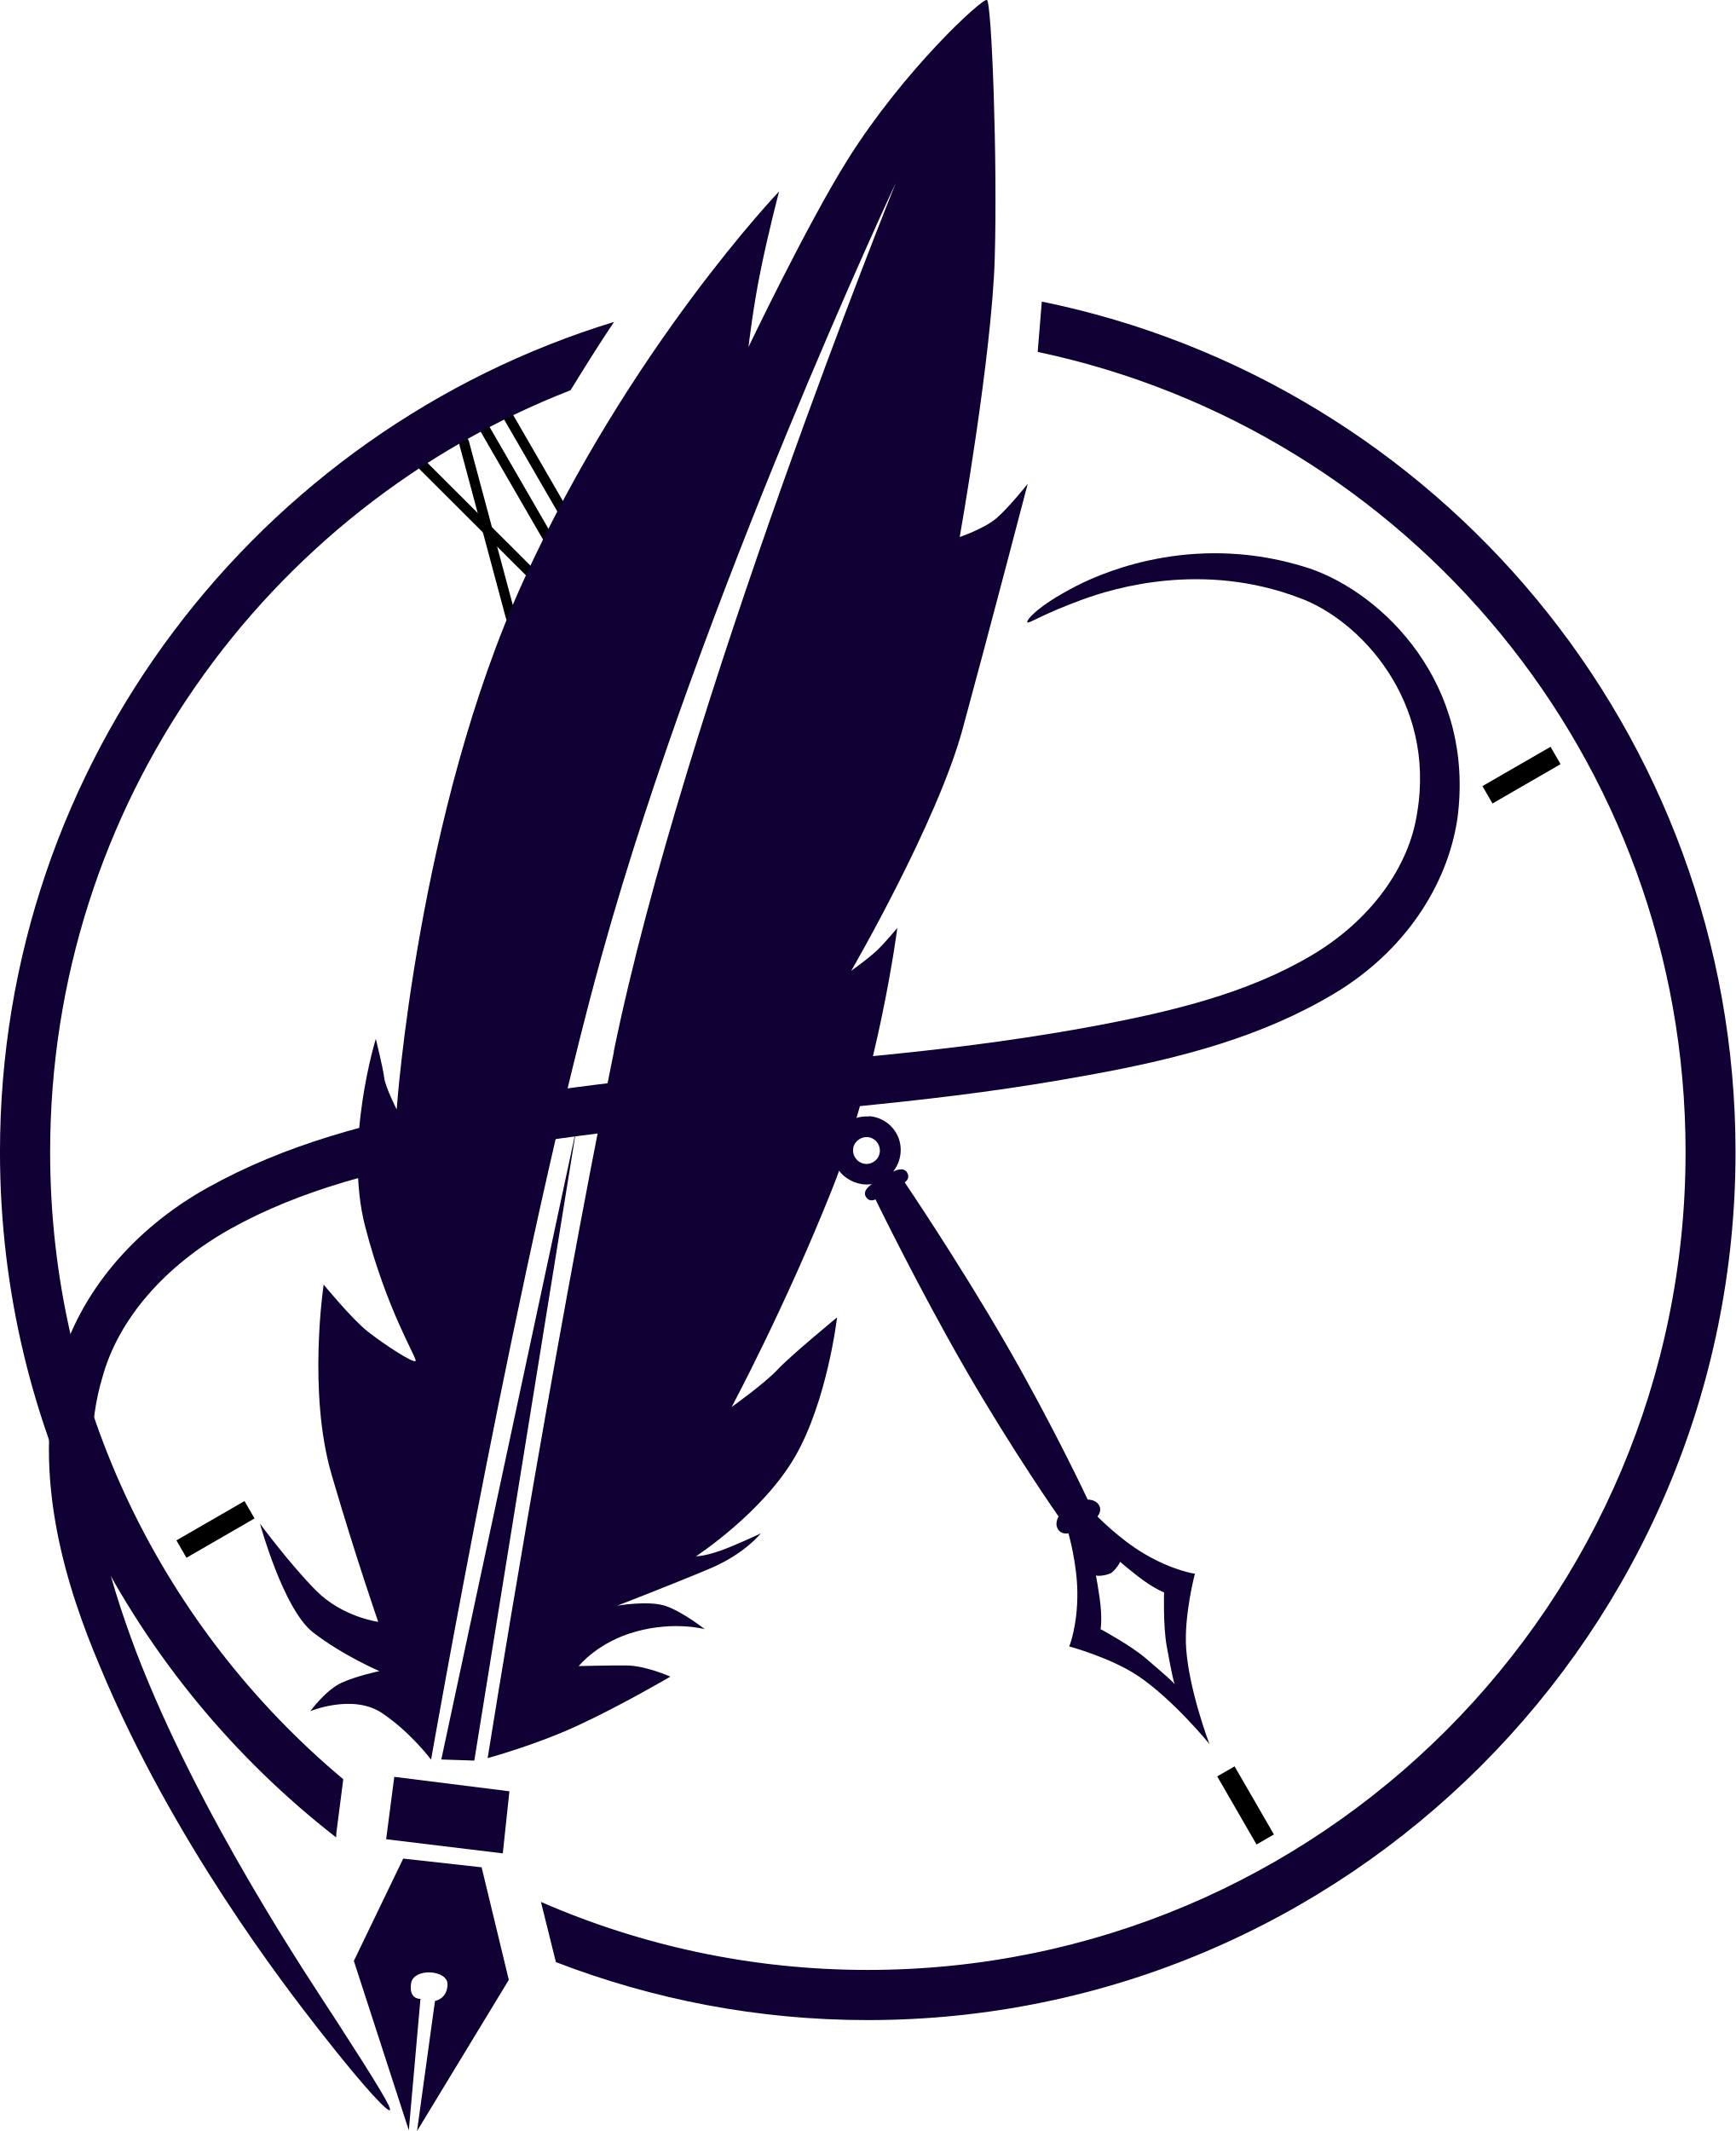
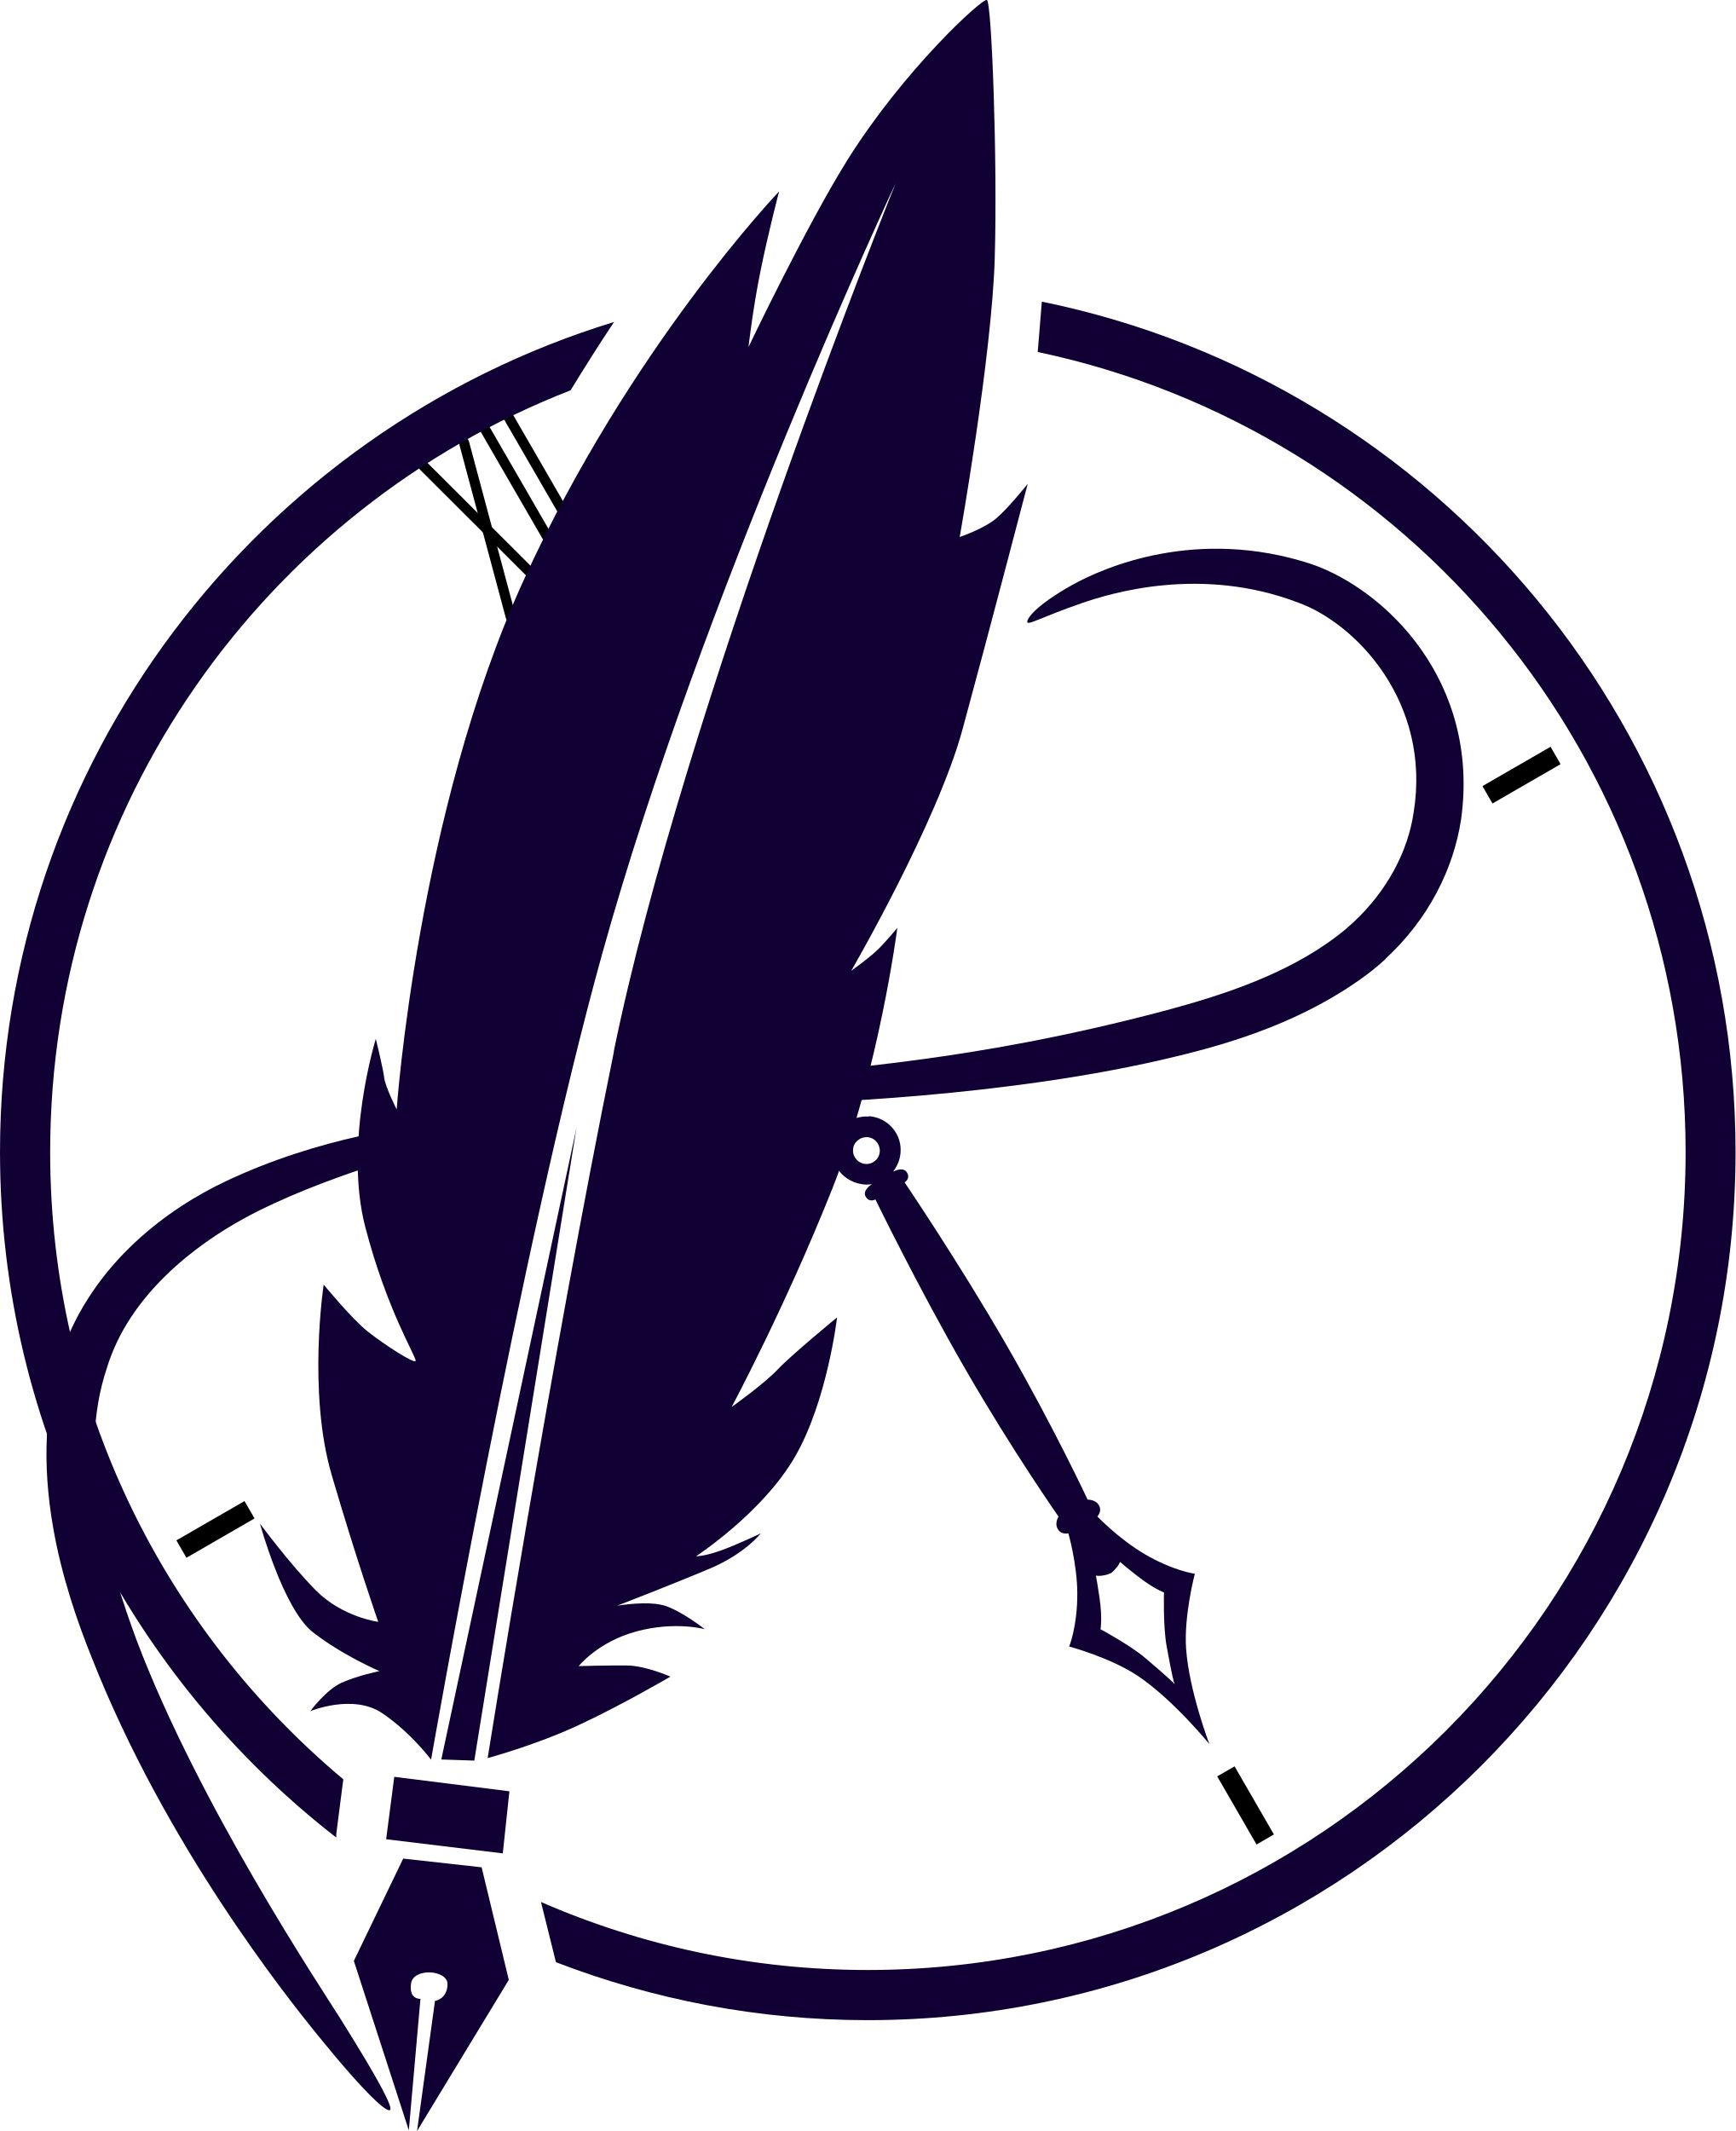
<svg xmlns="http://www.w3.org/2000/svg" width="17.306mm" height="21.244mm" viewBox="0 0 17.306 21.244" version="1.1" id="svg1" xml:space="preserve">
  <defs id="defs1" />
  <g id="layer1" transform="translate(-551.2322,-49.05064)">
-     <g id="g285" transform="rotate(90,569.0671,51.36253)" style="stroke-width:0.2;stroke-dasharray:none;fill:#100033;fill-opacity:1">
-       <path style="fill:#100033;fill-opacity:1;stroke:#000000;stroke-width:0.2;stroke-linecap:butt;stroke-linejoin:miter;stroke-dasharray:none;stroke-opacity:1" d="m 585.093,56.582 -0.679,0.392" id="path285" />
-     </g>
-     <circle style="fill:none;fill-opacity:1;stroke:#000000;stroke-width:0.01;stroke-linecap:round;stroke-linejoin:round;stroke-dasharray:none;stroke-opacity:1" id="circle285" cx="559.885" cy="60.536" r="0.298" />
-     <g id="g289" transform="matrix(1.102302,-0.6352629,0.6364142,1.100308,-17.7722,307.8971)" style="stroke:#000000;stroke-width:0.786;stroke-linecap:round;stroke-linejoin:round;stroke-opacity:1;fill:#100033;fill-opacity:1">
-       <path style="fill:#100033;fill-opacity:1;stroke:#000000;stroke-width:0.079;stroke-linecap:round;stroke-linejoin:round;stroke-dasharray:none;stroke-opacity:1" d="m 490.058,51.908 0.367,1.368" id="path286" />
-       <path style="fill:#100033;fill-opacity:1;stroke:#000000;stroke-width:0.079;stroke-linecap:round;stroke-linejoin:round;stroke-dasharray:none;stroke-opacity:1" d="m 490.425,51.908 -0.367,1.368" id="path287" />
-       <path style="fill:#100033;fill-opacity:1;stroke:#000000;stroke-width:0.079;stroke-linecap:round;stroke-linejoin:round;stroke-dasharray:none;stroke-opacity:1" d="M 490.62,51.908 V 53.276" id="path288" />
-       <path style="fill:#100033;fill-opacity:1;stroke:#000000;stroke-width:0.079;stroke-linecap:round;stroke-linejoin:round;stroke-dasharray:none;stroke-opacity:1" d="M 490.827,51.908 V 53.276" id="path289" />
-     </g>
-     <path id="path290" style="fill:#100033;fill-opacity:1;stroke:none;stroke-width:0.1;stroke-linecap:round;stroke-linejoin:round;stroke-dasharray:none;stroke-opacity:1" d="m 559.896,60.181 c -0.022,-0.002 -0.044,-6.5e-4 -0.066,0.002 -0.022,0.003 -0.044,0.007 -0.065,0.014 -0.021,0.007 -0.043,0.016 -0.062,0.028 -0.02,0.012 -0.039,0.025 -0.056,0.04 -0.034,0.03 -0.06,0.066 -0.08,0.105 -0.019,0.039 -0.031,0.082 -0.034,0.126 -0.005,0.065 0.009,0.133 0.044,0.193 0.018,0.031 0.04,0.058 0.066,0.081 0.007,0.006 0.015,0.012 0.023,0.018 0.006,0.004 0.011,0.009 0.018,0.013 1.1e-4,7.5e-5 4e-4,-7.5e-5 5.1e-4,0 0.042,0.028 0.09,0.046 0.14,0.054 0.017,0.003 0.034,0.004 0.051,0.004 0.017,-3.4e-5 0.034,-0.002 0.051,-0.004 0,0 -0.099,0.06 -0.062,0.124 0.037,0.064 0.097,0.028 0.097,0.028 0,0 0.424,0.873 0.895,1.689 0.471,0.817 0.931,1.473 0.931,1.473 0,0 -0.043,0.066 -0.007,0.125 0.034,0.059 0.105,0.042 0.105,0.042 0,0 0.087,0.301 0.089,0.594 0.002,0.335 -0.081,0.534 -0.081,0.534 0,0 0.42,0.113 0.692,0.298 0.351,0.238 0.706,0.675 0.706,0.675 0,0 -0.201,-0.526 -0.232,-0.949 -0.024,-0.329 0.087,-0.749 0.087,-0.749 0,0 -0.214,-0.028 -0.502,-0.197 -0.252,-0.148 -0.47,-0.374 -0.47,-0.374 0,0 0.05,-0.052 0.016,-0.112 -0.034,-0.059 -0.113,-0.056 -0.113,-0.056 0,0 -0.339,-0.726 -0.81,-1.543 -0.471,-0.817 -1.015,-1.62 -1.015,-1.62 0,0 0.061,-0.033 0.024,-0.098 -0.037,-0.064 -0.138,-0.009 -0.138,-0.009 l -5.1e-4,-5.17e-4 c 0.085,-0.107 0.102,-0.26 0.03,-0.384 -0.012,-0.02 -0.025,-0.038 -0.04,-0.055 -0.015,-0.017 -0.031,-0.032 -0.049,-0.045 -0.053,-0.04 -0.116,-0.063 -0.182,-0.068 z m -0.015,0.205 c 0.043,0.003 0.083,0.027 0.106,0.067 0.005,0.008 0.008,0.016 0.011,0.025 0.009,0.025 0.01,0.052 0.003,0.077 -0.006,0.025 -0.02,0.047 -0.04,0.065 -0.007,0.006 -0.014,0.011 -0.022,0.016 -0.049,0.028 -0.106,0.022 -0.147,-0.009 -9e-5,-7.5e-5 -4.2e-4,7.6e-5 -5.1e-4,0 -0.014,-0.011 -0.025,-0.024 -0.035,-0.04 -1.1e-4,-2e-4 -4e-4,-3.17e-4 -5.1e-4,-5.17e-4 -0.009,-0.016 -0.015,-0.033 -0.017,-0.05 -0.002,-0.017 -10e-4,-0.034 0.003,-0.051 0.004,-0.016 0.012,-0.032 0.023,-0.046 0.005,-0.007 0.011,-0.013 0.018,-0.019 0.007,-0.006 0.014,-0.011 0.022,-0.016 h 5.2e-4 c 0.016,-0.009 0.034,-0.015 0.051,-0.017 0.009,-0.001 0.017,-0.002 0.025,-10e-4 z m 2.518,4.233 c 0.032,0.028 0.082,0.07 0.173,0.141 0.163,0.128 0.267,0.165 0.267,0.165 0,0 -0.01,0.333 0.026,0.534 0.054,0.299 0.073,0.366 0.08,0.381 -0.01,-0.013 -0.058,-0.062 -0.29,-0.259 -0.155,-0.132 -0.449,-0.289 -0.449,-0.289 0,0 0.02,-0.109 -0.01,-0.315 -0.017,-0.114 -0.028,-0.178 -0.036,-0.22 0.014,0.003 0.03,0.004 0.051,0.002 0.048,-0.006 0.069,-0.014 0.081,-0.019 0.011,-0.003 0.015,-0.006 0.015,-0.006 0,0 0.023,-0.009 0.069,-0.07 0.013,-0.017 0.02,-0.032 0.025,-0.045 z" />
-     <path id="path291" style="stroke-width:0.8;stroke-linecap:round;stroke-linejoin:round;stroke-dasharray:none;fill:#100033;fill-opacity:1" d="m 561.62,52.057 -0.041,0.502 c 3.692,0.779 6.46,4.051 6.46,7.976 0,4.506 -3.649,8.154 -8.155,8.154 -1.159,0 -2.26,-0.243 -3.258,-0.678 l 0.149,0.6 c 0.965,0.372 2.013,0.578 3.108,0.578 4.776,3e-6 8.654,-3.878 8.654,-8.654 0,-4.182 -2.973,-7.674 -6.918,-8.478 z m -4.266,0.203 c -3.542,1.083 -6.122,4.38 -6.122,8.275 0,2.778 1.314,5.249 3.352,6.833 0,-0.015 6.8e-4,-0.03 0.002,-0.045 l 0.069,-0.535 c -1.786,-1.495 -2.923,-3.739 -2.923,-6.252 0,-3.46 2.151,-6.411 5.189,-7.595 0.142,-0.231 0.295,-0.475 0.433,-0.68 z m -1.757,15.757 -0.012,0.025 c 0.007,0.004 0.014,0.009 0.022,0.013 z" />
-     <g id="g295" style="fill:#100033;fill-opacity:1" transform="translate(-45.20553)">
-       <path style="fill:#100033;fill-opacity:1;stroke-width:0.1;stroke-linecap:round;stroke-linejoin:round" d="m 600.288,67.386 1.163,0.141 0.066,-0.619 -1.148,-0.144 z" id="path292" />
-       <path style="fill:#100033;fill-opacity:1;stroke-width:0.1;stroke-linecap:round;stroke-linejoin:round" d="m 601.167,66.602 1.019,-6.309 -1.348,6.298 z" id="path293" />
-       <path style="fill:#100033;fill-opacity:1;stroke-width:0.1;stroke-linecap:round;stroke-linejoin:round" d="m 602.559,59.535 c -0.62,3.032 -1.259,7.042 -1.259,7.042 0,0 0.473,-0.127 0.904,-0.327 0.432,-0.2 0.918,-0.485 0.918,-0.485 0,0 -0.244,-0.109 -0.432,-0.111 -0.188,-0.002 -0.482,0.006 -0.482,0.006 0,0 0.192,-0.243 0.577,-0.346 0.385,-0.104 0.68,-0.022 0.68,-0.022 0,0 -0.215,-0.17 -0.386,-0.23 -0.171,-0.06 -0.487,-0.004 -0.487,-0.004 0,0 0.568,-0.22 0.923,-0.37 0.355,-0.15 0.508,-0.351 0.508,-0.351 0,0 -0.238,0.114 -0.404,0.173 -0.166,0.058 -0.241,0.055 -0.241,0.055 0,0 0.664,-0.433 0.987,-0.993 0.323,-0.56 0.419,-1.388 0.419,-1.388 0,0 -0.459,0.377 -0.592,0.519 -0.133,0.142 -0.459,0.374 -0.459,0.374 0,0 0.535,-0.999 1.001,-2.17 0.466,-1.171 0.651,-2.606 0.651,-2.606 0,0 -0.123,0.149 -0.207,0.228 -0.084,0.079 -0.253,0.2 -0.253,0.2 0,0 0.856,-1.475 1.11,-2.407 0.254,-0.933 0.65,-2.448 0.65,-2.448 0,0 -0.189,0.238 -0.312,0.343 -0.123,0.105 -0.366,0.187 -0.366,0.187 0,0 0.319,-1.798 0.349,-2.771 0.029,-0.974 -0.03,-2.566 -0.078,-2.583 -0.049,-0.017 -0.829,0.7 -1.389,1.593 -0.406,0.648 -0.988,1.867 -0.988,1.867 0,0 0.044,-0.39 0.122,-0.769 0.077,-0.379 0.183,-0.782 0.183,-0.782 0,0 -1.488,1.556 -2.547,3.876 -1.059,2.319 -1.266,5.276 -1.266,5.276 0,0 -0.113,-0.224 -0.124,-0.314 -0.01,-0.09 -0.084,-0.39 -0.084,-0.39 0,0 -0.322,1.039 -0.106,1.872 0.216,0.833 0.51,1.297 0.503,1.337 -0.007,0.039 -0.325,-0.17 -0.481,-0.294 -0.156,-0.124 -0.436,-0.465 -0.436,-0.465 0,0 -0.162,1.069 0.079,1.894 0.241,0.825 0.465,1.468 0.465,1.468 0,0 -0.357,-0.047 -0.62,-0.312 -0.262,-0.264 -0.559,-0.667 -0.559,-0.667 0,0 0.232,0.851 0.527,1.082 0.296,0.231 0.664,0.388 0.664,0.388 0,0 -0.22,0.045 -0.377,0.116 -0.157,0.071 -0.312,0.283 -0.312,0.283 0,0 0.426,-0.176 0.716,0.02 0.29,0.196 0.488,0.464 0.488,0.464 0,0 0.891,-5.107 1.71,-8.048 0.986,-3.54 2.924,-7.672 2.924,-7.672 0,0 -2.112,5.233 -2.813,8.663 z" id="path294" />
-       <path style="fill:#100033;fill-opacity:1;stroke-width:0.1;stroke-linecap:round;stroke-linejoin:round" d="m 600.458,67.579 0.782,0.087 0.271,1.122 -0.915,1.507 0.179,-1.297 c 0,0 0.121,-0.017 0.125,-0.164 0.005,-0.147 -0.341,-0.171 -0.364,-0.009 -0.023,0.162 0.094,0.152 0.094,0.152 l -0.116,1.311 -0.548,-1.689 z" id="path295" />
-     </g>
-     <path style="fill:#100033;fill-opacity:1;stroke:none;stroke-width:0.1;stroke-linecap:round;stroke-linejoin:round;stroke-dasharray:none;stroke-opacity:1" d="m 433.341,60.294 c 1.823,-0.205 2.912,-0.25 4.412,-0.526 0.933,-0.168 1.74,-0.387 2.453,-0.815 0.693,-0.415 1.124,-1.071 1.224,-1.74 0.18,-1.345 -0.741,-2.245 -1.472,-2.495 -1.096,-0.359 -2.005,0.009 -2.325,0.173 -0.403,0.207 -0.504,0.347 -0.491,0.364 0.012,0.017 0.146,-0.08 0.551,-0.228 0.321,-0.117 1.201,-0.381 2.162,-0.016 0.606,0.22 1.361,1.032 1.174,2.142 -0.079,0.536 -0.46,1.07 -1.05,1.42 -0.644,0.381 -1.394,0.567 -2.31,0.732 -1.493,0.264 -2.519,0.295 -4.383,0.506 -0.601,0.068 -1.167,0.145 -1.721,0.246 -0.967,0.173 -1.827,0.404 -2.597,0.834 -0.742,0.413 -1.275,1.052 -1.478,1.772 -0.291,1.125 0.091,2.257 0.402,2.993 0.725,1.749 1.858,3.209 2.191,3.635 0.491,0.627 0.682,0.812 0.703,0.796 0.021,-0.016 -0.115,-0.245 -0.545,-0.909 -0.252,-0.389 -1.361,-2.03 -1.987,-3.666 -0.27,-0.722 -0.616,-1.792 -0.335,-2.729 0.16,-0.587 0.629,-1.118 1.277,-1.482 0.701,-0.391 1.507,-0.596 2.454,-0.769 0.54,-0.097 1.095,-0.172 1.69,-0.239 z" id="path296" transform="translate(124.3337)" />
-     <g id="g297" style="stroke-width:0.2;stroke-dasharray:none;fill:#100033;fill-opacity:1" transform="translate(-18.35033)">
-       <path style="fill:#100033;fill-opacity:1;stroke:#000000;stroke-width:0.2;stroke-linecap:butt;stroke-linejoin:miter;stroke-dasharray:none;stroke-opacity:1" d="m 585.093,56.582 -0.679,0.392" id="path297" />
-     </g>
-     <g id="g298" transform="rotate(180,569.0671,60.53769)" style="stroke-width:0.2;stroke-dasharray:none;fill:#100033;fill-opacity:1">
-       <path style="fill:#100033;fill-opacity:1;stroke:#000000;stroke-width:0.2;stroke-linecap:butt;stroke-linejoin:miter;stroke-dasharray:none;stroke-opacity:1" d="m 585.093,56.582 -0.679,0.392" id="path298" />
+     <g id="g1" transform="translate(-27.51668,0.7276061)">
+       <g id="g256" transform="rotate(90,583.1892,64.75707)" style="fill:#100033;fill-opacity:1;stroke-width:0.2;stroke-dasharray:none">
+         <path style="fill:#100033;fill-opacity:1;stroke:#000000;stroke-width:0.2;stroke-linecap:butt;stroke-linejoin:miter;stroke-dasharray:none;stroke-opacity:1" d="m 585.093,56.582 -0.679,0.392" id="path256" />
+       </g>
+       <circle style="fill:none;fill-opacity:1;stroke:#000000;stroke-width:0.01;stroke-linecap:round;stroke-linejoin:round;stroke-dasharray:none;stroke-opacity:1" id="circle256" cx="587.402" cy="59.808" r="0.298" />
+       <g id="g260" transform="matrix(1.102302,-0.6352629,0.6364142,1.100308,9.744473,307.1695)" style="fill:#100033;fill-opacity:1;stroke:#000000;stroke-width:0.786;stroke-linecap:round;stroke-linejoin:round;stroke-opacity:1">
+         <path style="fill:#100033;fill-opacity:1;stroke:#000000;stroke-width:0.079;stroke-linecap:round;stroke-linejoin:round;stroke-dasharray:none;stroke-opacity:1" d="m 490.058,51.908 0.367,1.368" id="path257" />
+         <path style="fill:#100033;fill-opacity:1;stroke:#000000;stroke-width:0.079;stroke-linecap:round;stroke-linejoin:round;stroke-dasharray:none;stroke-opacity:1" d="m 490.425,51.908 -0.367,1.368" id="path258" />
+         <path style="fill:#100033;fill-opacity:1;stroke:#000000;stroke-width:0.079;stroke-linecap:round;stroke-linejoin:round;stroke-dasharray:none;stroke-opacity:1" d="M 490.62,51.908 V 53.276" id="path259" />
+         <path style="fill:#100033;fill-opacity:1;stroke:#000000;stroke-width:0.079;stroke-linecap:round;stroke-linejoin:round;stroke-dasharray:none;stroke-opacity:1" d="M 490.827,51.908 V 53.276" id="path260" />
+       </g>
+       <path id="path261" style="fill:#100033;fill-opacity:1;stroke:none;stroke-width:0.1;stroke-linecap:round;stroke-linejoin:round;stroke-dasharray:none;stroke-opacity:1" d="m 587.412,59.454 c -0.022,-0.002 -0.044,-6.5e-4 -0.066,0.002 -0.022,0.003 -0.044,0.007 -0.065,0.014 -0.021,0.007 -0.043,0.016 -0.062,0.028 -0.02,0.012 -0.039,0.025 -0.056,0.04 -0.034,0.03 -0.06,0.066 -0.08,0.105 -0.019,0.039 -0.031,0.082 -0.034,0.126 -0.005,0.065 0.009,0.133 0.044,0.193 0.018,0.031 0.04,0.058 0.066,0.081 0.007,0.006 0.015,0.012 0.023,0.018 0.006,0.004 0.011,0.009 0.018,0.013 1.1e-4,7.5e-5 4e-4,-7.5e-5 5.1e-4,0 0.042,0.028 0.09,0.046 0.14,0.054 0.017,0.003 0.034,0.004 0.051,0.004 0.017,-3.4e-5 0.034,-0.002 0.051,-0.004 0,0 -0.099,0.06 -0.062,0.124 0.037,0.064 0.097,0.028 0.097,0.028 0,0 0.424,0.873 0.895,1.689 0.471,0.817 0.931,1.473 0.931,1.473 0,0 -0.043,0.066 -0.007,0.125 0.034,0.059 0.105,0.042 0.105,0.042 0,0 0.087,0.301 0.089,0.594 0.002,0.335 -0.081,0.534 -0.081,0.534 0,0 0.42,0.113 0.692,0.298 0.351,0.238 0.706,0.675 0.706,0.675 0,0 -0.201,-0.526 -0.232,-0.949 -0.024,-0.329 0.087,-0.749 0.087,-0.749 0,0 -0.214,-0.028 -0.502,-0.197 -0.252,-0.148 -0.47,-0.374 -0.47,-0.374 0,0 0.05,-0.052 0.016,-0.112 -0.034,-0.059 -0.113,-0.056 -0.113,-0.056 0,0 -0.339,-0.726 -0.81,-1.543 -0.471,-0.817 -1.015,-1.62 -1.015,-1.62 0,0 0.061,-0.033 0.024,-0.098 -0.037,-0.064 -0.138,-0.009 -0.138,-0.009 l -5.1e-4,-5.17e-4 c 0.085,-0.107 0.102,-0.26 0.03,-0.384 -0.012,-0.02 -0.025,-0.038 -0.04,-0.055 -0.015,-0.017 -0.031,-0.032 -0.049,-0.045 -0.053,-0.04 -0.116,-0.063 -0.182,-0.068 z m -0.015,0.205 c 0.043,0.003 0.083,0.027 0.106,0.067 0.005,0.008 0.008,0.016 0.011,0.025 0.009,0.025 0.01,0.052 0.003,0.077 -0.006,0.025 -0.02,0.047 -0.04,0.065 -0.007,0.006 -0.014,0.011 -0.022,0.016 -0.049,0.028 -0.106,0.022 -0.147,-0.009 -9e-5,-7.5e-5 -4.2e-4,7.6e-5 -5.1e-4,0 -0.014,-0.011 -0.025,-0.024 -0.035,-0.04 -1.1e-4,-2e-4 -4e-4,-3.17e-4 -5.1e-4,-5.17e-4 -0.009,-0.016 -0.015,-0.033 -0.017,-0.05 -0.002,-0.017 -0.001,-0.034 0.003,-0.051 0.004,-0.016 0.012,-0.032 0.023,-0.046 0.005,-0.007 0.011,-0.013 0.018,-0.019 0.007,-0.006 0.014,-0.011 0.022,-0.016 h 5.2e-4 c 0.016,-0.009 0.034,-0.015 0.051,-0.017 0.009,-0.001 0.017,-0.002 0.025,-0.001 z m 2.518,4.233 c 0.032,0.028 0.082,0.07 0.173,0.141 0.163,0.128 0.267,0.165 0.267,0.165 0,0 -0.01,0.333 0.026,0.534 0.054,0.299 0.073,0.366 0.08,0.381 -0.01,-0.013 -0.058,-0.062 -0.29,-0.259 -0.155,-0.132 -0.449,-0.289 -0.449,-0.289 0,0 0.02,-0.109 -0.01,-0.315 -0.017,-0.114 -0.028,-0.178 -0.036,-0.22 0.014,0.003 0.03,0.004 0.051,0.002 0.048,-0.006 0.069,-0.014 0.081,-0.019 0.011,-0.003 0.015,-0.006 0.015,-0.006 0,0 0.023,-0.009 0.069,-0.07 0.013,-0.017 0.02,-0.032 0.025,-0.045 z" />
+       <path id="path262" style="fill:#100033;fill-opacity:1;stroke-width:0.8;stroke-linecap:round;stroke-linejoin:round;stroke-dasharray:none" d="m 589.137,51.33 -0.041,0.502 c 3.692,0.779 6.46,4.051 6.46,7.976 0,4.506 -3.649,8.154 -8.155,8.154 -1.159,0 -2.26,-0.243 -3.258,-0.678 l 0.149,0.6 c 0.965,0.372 2.013,0.578 3.108,0.578 4.776,3e-6 8.654,-3.878 8.654,-8.654 0,-4.182 -2.973,-7.674 -6.918,-8.478 z m -4.266,0.203 c -3.542,1.083 -6.122,4.38 -6.122,8.275 0,2.778 1.314,5.249 3.352,6.833 0,-0.015 6.8e-4,-0.03 0.002,-0.045 l 0.069,-0.535 c -1.786,-1.495 -2.923,-3.739 -2.923,-6.252 0,-3.46 2.151,-6.411 5.189,-7.595 0.142,-0.231 0.295,-0.475 0.433,-0.68 z m -1.757,15.757 -0.012,0.025 c 0.007,0.004 0.014,0.009 0.022,0.013 z" />
+       <g id="g266" style="fill:#100033;fill-opacity:1" transform="translate(-17.68886,-0.7276042)">
+         <path style="fill:#100033;fill-opacity:1;stroke-width:0.1;stroke-linecap:round;stroke-linejoin:round" d="m 600.288,67.386 1.163,0.141 0.066,-0.619 -1.148,-0.144 z" id="path263" />
+         <path style="fill:#100033;fill-opacity:1;stroke-width:0.1;stroke-linecap:round;stroke-linejoin:round" d="m 601.167,66.602 1.019,-6.309 -1.348,6.298 z" id="path264" />
+         <path style="fill:#100033;fill-opacity:1;stroke-width:0.1;stroke-linecap:round;stroke-linejoin:round" d="m 602.559,59.535 c -0.62,3.032 -1.259,7.042 -1.259,7.042 0,0 0.473,-0.127 0.904,-0.327 0.432,-0.2 0.918,-0.485 0.918,-0.485 0,0 -0.244,-0.109 -0.432,-0.111 -0.188,-0.002 -0.482,0.006 -0.482,0.006 0,0 0.192,-0.243 0.577,-0.346 0.385,-0.104 0.68,-0.022 0.68,-0.022 0,0 -0.215,-0.17 -0.386,-0.23 -0.171,-0.06 -0.487,-0.004 -0.487,-0.004 0,0 0.568,-0.22 0.923,-0.37 0.355,-0.15 0.508,-0.351 0.508,-0.351 0,0 -0.238,0.114 -0.404,0.173 -0.166,0.058 -0.241,0.055 -0.241,0.055 0,0 0.664,-0.433 0.987,-0.993 0.323,-0.56 0.419,-1.388 0.419,-1.388 0,0 -0.459,0.377 -0.592,0.519 -0.133,0.142 -0.459,0.374 -0.459,0.374 0,0 0.535,-0.999 1.001,-2.17 0.466,-1.171 0.651,-2.606 0.651,-2.606 0,0 -0.123,0.149 -0.207,0.228 -0.084,0.079 -0.253,0.2 -0.253,0.2 0,0 0.856,-1.475 1.11,-2.407 0.254,-0.933 0.65,-2.448 0.65,-2.448 0,0 -0.189,0.238 -0.312,0.343 -0.123,0.105 -0.366,0.187 -0.366,0.187 0,0 0.319,-1.798 0.349,-2.771 0.029,-0.974 -0.03,-2.566 -0.078,-2.583 -0.049,-0.017 -0.829,0.7 -1.389,1.593 -0.406,0.648 -0.988,1.867 -0.988,1.867 0,0 0.044,-0.39 0.122,-0.769 0.077,-0.379 0.183,-0.782 0.183,-0.782 0,0 -1.488,1.556 -2.547,3.876 -1.059,2.319 -1.266,5.276 -1.266,5.276 0,0 -0.113,-0.224 -0.124,-0.314 -0.01,-0.09 -0.084,-0.39 -0.084,-0.39 0,0 -0.322,1.039 -0.106,1.872 0.216,0.833 0.51,1.297 0.503,1.337 -0.007,0.039 -0.325,-0.17 -0.481,-0.294 -0.156,-0.124 -0.436,-0.465 -0.436,-0.465 0,0 -0.162,1.069 0.079,1.894 0.241,0.825 0.465,1.468 0.465,1.468 0,0 -0.357,-0.047 -0.62,-0.312 -0.262,-0.264 -0.559,-0.667 -0.559,-0.667 0,0 0.232,0.851 0.527,1.082 0.296,0.231 0.664,0.388 0.664,0.388 0,0 -0.22,0.045 -0.377,0.116 -0.157,0.071 -0.312,0.283 -0.312,0.283 0,0 0.426,-0.176 0.716,0.02 0.29,0.196 0.488,0.464 0.488,0.464 0,0 0.891,-5.107 1.71,-8.048 0.986,-3.54 2.924,-7.672 2.924,-7.672 0,0 -2.112,5.233 -2.813,8.663 z" id="path265" />
+         <path style="fill:#100033;fill-opacity:1;stroke-width:0.1;stroke-linecap:round;stroke-linejoin:round" d="m 600.458,67.579 0.782,0.087 0.271,1.122 -0.915,1.507 0.179,-1.297 c 0,0 0.121,-0.017 0.125,-0.164 0.005,-0.147 -0.341,-0.171 -0.364,-0.009 -0.023,0.162 0.094,0.152 0.094,0.152 l -0.116,1.311 -0.548,-1.689 z" id="path266" />
+       </g>
+       <path style="fill:#100033;fill-opacity:1;stroke:none;stroke-width:0.1;stroke-linecap:round;stroke-linejoin:round;stroke-dasharray:none;stroke-opacity:1" d="m 440.715,58.607 c 0.423,-0.39 0.676,-0.889 0.752,-1.388 0.19,-1.372 -0.749,-2.288 -1.492,-2.545 -1.145,-0.375 -2.074,0.036 -2.376,0.203 -0.393,0.218 -0.472,0.356 -0.456,0.379 0.017,0.023 0.144,-0.054 0.54,-0.192 0.301,-0.104 1.194,-0.374 2.157,-0.007 0.582,0.209 1.331,0.998 1.154,2.092 -0.056,0.387 -0.264,0.785 -0.607,1.102 -0.051,0.047 -0.103,0.091 -0.157,0.131 -0.514,0.393 -1.178,0.599 -1.712,0.743 -1.975,0.524 -3.264,0.56 -4.005,0.675 -0.74,0.115 -0.959,0.192 -0.955,0.227 0.004,0.035 0.232,0.058 0.98,0.034 0.368,-0.012 2.402,-0.066 4.096,-0.481 0.561,-0.135 1.276,-0.355 1.888,-0.81 0.067,-0.05 0.132,-0.104 0.195,-0.162 z m -12.807,5.579 c -0.105,-0.567 -0.09,-1.06 0.055,-1.494 0.223,-0.74 0.895,-1.235 1.367,-1.494 0.776,-0.422 1.831,-0.692 2.042,-0.753 0.399,-0.116 0.528,-0.171 0.523,-0.2 -0.005,-0.028 -0.144,-0.049 -0.563,-0.007 -0.294,0.03 -1.25,0.144 -2.189,0.592 -0.545,0.258 -1.314,0.794 -1.632,1.714 -0.166,0.523 -0.193,1.099 -0.084,1.727 0.083,0.481 0.236,0.932 0.389,1.311 0.735,1.861 1.927,3.359 2.254,3.762 0.5,0.616 0.687,0.764 0.717,0.742 0.029,-0.022 -0.072,-0.237 -0.49,-0.904 -0.196,-0.313 -1.409,-2.128 -2.034,-3.773 -0.135,-0.365 -0.275,-0.793 -0.355,-1.224 z" id="path267" transform="translate(151.8504,-0.7276042)" />
+       <g id="g269" style="fill:#100033;fill-opacity:1;stroke-width:0.2;stroke-dasharray:none" transform="translate(9.166353,-0.7276042)">
+         <path style="fill:#100033;fill-opacity:1;stroke:#000000;stroke-width:0.2;stroke-linecap:butt;stroke-linejoin:miter;stroke-dasharray:none;stroke-opacity:1" d="m 585.093,56.582 -0.679,0.392" id="path269" />
+       </g>
+       <g id="g270" transform="rotate(180,582.8254,60.17389)" style="fill:#100033;fill-opacity:1;stroke-width:0.2;stroke-dasharray:none">
+         <path style="fill:#100033;fill-opacity:1;stroke:#000000;stroke-width:0.2;stroke-linecap:butt;stroke-linejoin:miter;stroke-dasharray:none;stroke-opacity:1" d="m 585.093,56.582 -0.679,0.392" id="path270" />
+       </g>
    </g>
  </g>
</svg>
